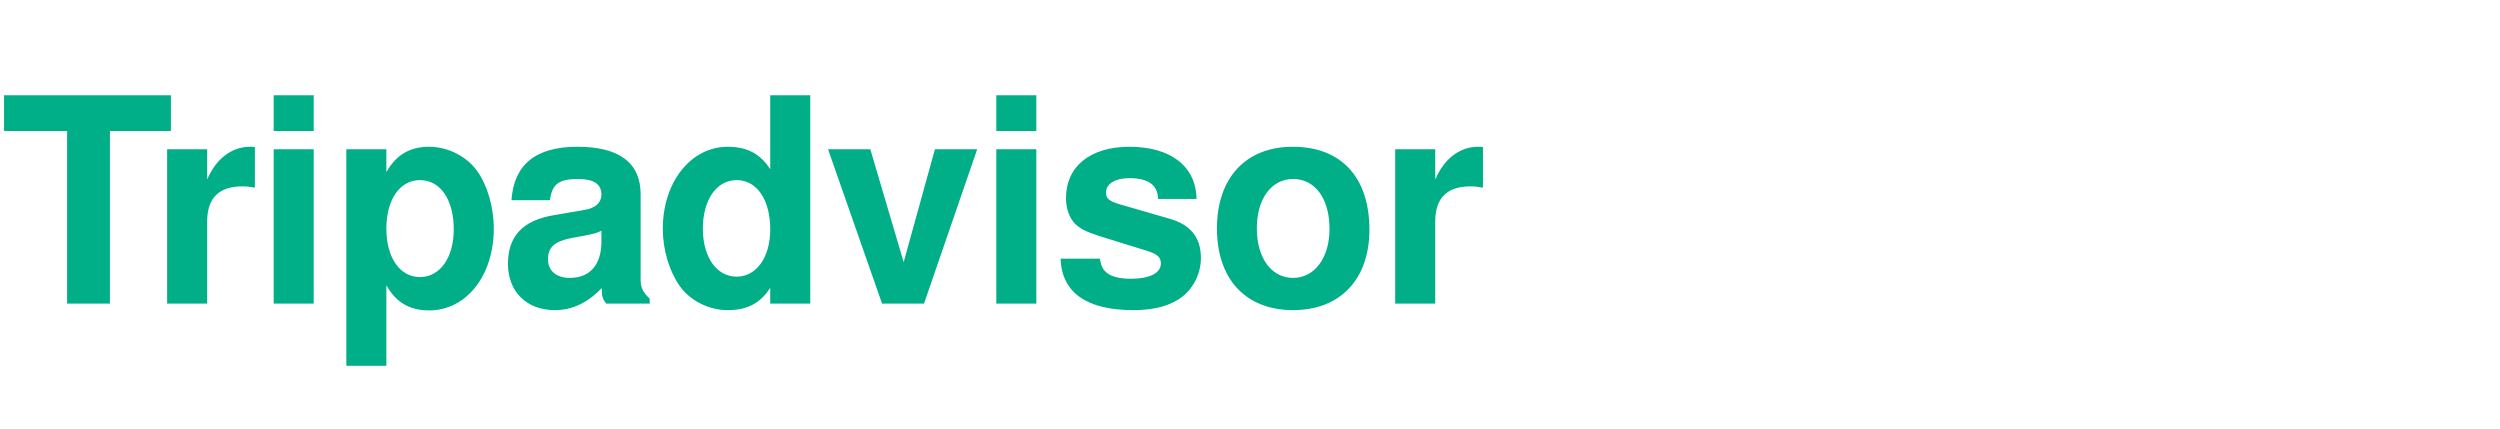
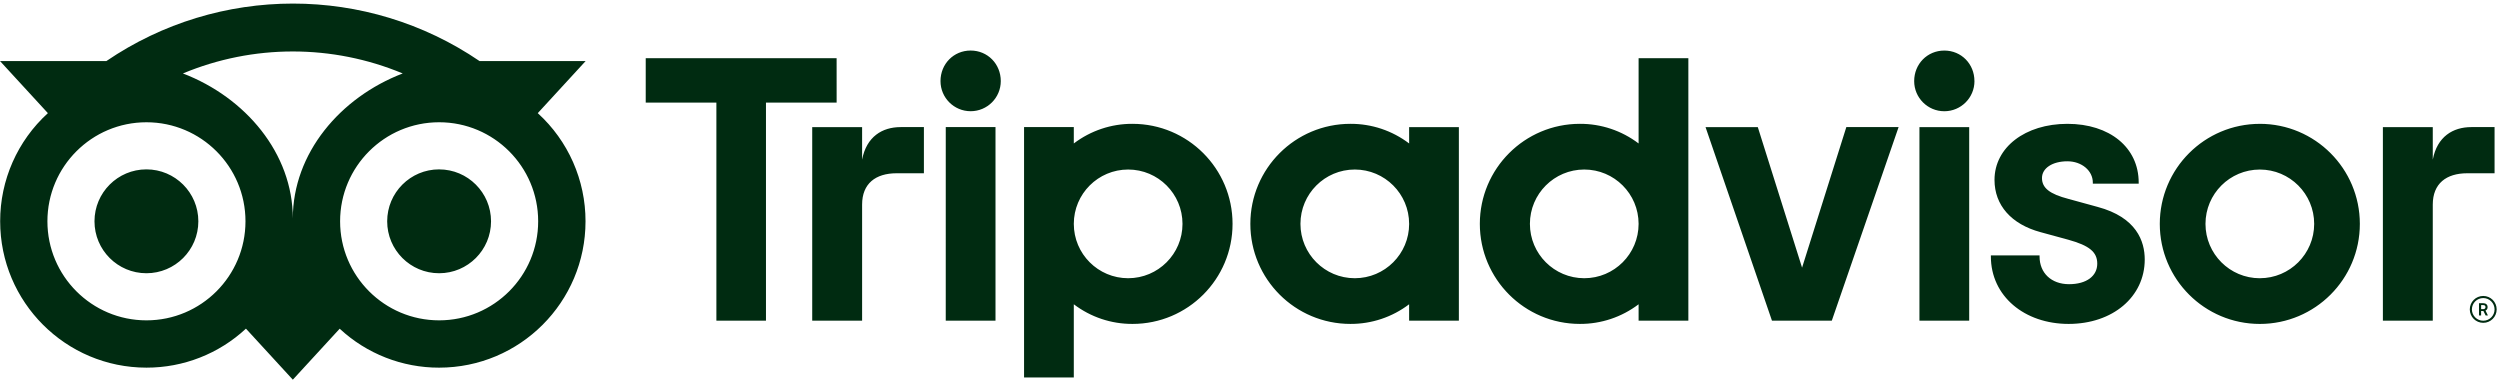
- <svg xmlns="http://www.w3.org/2000/svg" viewBox="0 0 280 48" width="280" height="48" role="img" aria-label="Tripadvisor">
-   <text x="0" y="34" font-family="-apple-system, BlinkMacSystemFont, 'Segoe UI', Helvetica, Arial, sans-serif" font-size="32" font-weight="700" letter-spacing="-0.015em" fill="#00AF87">Tripadvisor</text>
+ <svg xmlns="http://www.w3.org/2000/svg" viewBox="0 0 561 86" fill="none">
+   <path fill="#002B11" d="M557.238 66.412a3.016 3.016 0 1 0-.002 6.032 3.016 3.016 0 0 0 .002-6.032m0 5.56a2.544 2.544 0 1 1 0-5.088 2.544 2.544 0 0 1 0 5.088m.98-3.057c0-.549-.392-.875-.966-.875h-.965v2.748h.475v-.997h.515l.498.997h.51l-.539-1.1a.8.8 0 0 0 .472-.773m-.985.456h-.467v-.91h.467c.317 0 .51.16.51.454s-.193.46-.51.46zm-355.142-40.85h5.233V38.88H201.2c-4.716 0-7.743 2.314-7.743 7.032v26.041h-11.195v-43.43h11.195v7.297c.98-5.162 4.54-7.298 8.634-7.298m22.485-10.327a6.764 6.764 0 0 1-6.767 6.762 6.763 6.763 0 0 1-6.761-6.762c0-3.828 2.936-6.854 6.764-6.854 3.827 0 6.764 3.026 6.764 6.854M212.229 28.52h11.161v43.431h-11.165zm41.912-.733a21.6 21.6 0 0 0-13.179 4.406V28.52h-11.163V84.7h11.163V68.28a21.6 21.6 0 0 0 13.179 4.407c12.399 0 22.443-10.051 22.443-22.45 0-12.397-10.044-22.448-22.443-22.448m-.983 34.644c-6.736 0-12.196-5.46-12.196-12.195s5.46-12.196 12.196-12.196 12.195 5.46 12.195 12.196-5.46 12.194-12.195 12.195m228.12-4.199c0 8.374-7.184 14.453-17.082 14.453s-17.444-6.223-17.444-15.133v-.242h10.925v.242c0 3.718 2.654 6.217 6.61 6.217 3.955 0 6.338-1.85 6.338-4.602 0-2.607-1.763-4.065-6.502-5.376l-6.24-1.702c-6.557-1.775-10.316-6.047-10.316-11.721 0-7.29 6.877-12.581 16.358-12.581 9.48 0 15.997 5.294 15.997 13.177v.247H469.63v-.247c0-2.676-2.507-4.772-5.705-4.772-3.36 0-5.705 1.542-5.705 3.751 0 2.21 1.67 3.58 5.956 4.695l6.516 1.787c8.75 2.335 10.586 7.71 10.586 11.807m-165.066-26.04a21.6 21.6 0 0 0-13.185-4.407c-12.399 0-22.449 10.052-22.449 22.45s10.053 22.449 22.449 22.449a21.6 21.6 0 0 0 13.179-4.407v3.673h11.164v-43.43h-11.164zm0 18.044c0 6.735-5.461 12.195-12.196 12.194-6.736 0-12.196-5.461-12.195-12.196 0-6.736 5.46-12.195 12.196-12.195 6.734.003 12.192 5.463 12.192 12.197zm51.49-18.044a21.6 21.6 0 0 0-13.178-4.407c-12.398 0-22.45 10.052-22.45 22.45s10.052 22.449 22.45 22.449a21.6 21.6 0 0 0 13.178-4.407v3.673h11.165v-58.89h-11.165zm-12.194 30.238c-6.735 0-12.195-5.459-12.196-12.194s5.459-12.195 12.194-12.197c6.735 0 12.195 5.46 12.196 12.195s-5.458 12.196-12.194 12.196m75.214-33.906h11.165v43.426h-11.165zm12.347-10.327a6.764 6.764 0 1 1-13.528 0c0-3.828 2.937-6.854 6.764-6.854s6.758 3.021 6.758 6.849zm64.037 9.593c-12.398 0-22.449 10.051-22.449 22.45s10.051 22.449 22.449 22.449 22.443-10.051 22.443-22.45c0-12.397-10.053-22.453-22.449-22.453zm0 34.645c-6.735 0-12.195-5.46-12.195-12.195s5.46-12.196 12.195-12.196 12.196 5.46 12.196 12.196c-.003 6.734-5.464 12.193-12.198 12.19h-.004zM187.74 23.025h-15.856v48.927h-11.127V23.025H144.9v-9.963h42.836zm226.576 5.496h11.729l-14.987 43.431h-13.431l-14.906-43.43h11.729l9.934 31.537zm140.232 0h5.233V38.88h-6.123c-4.717 0-7.744 2.314-7.744 7.032v26.041H534.72v-43.43h11.194v7.297c.979-5.162 4.54-7.298 8.634-7.298M44.508 49.661c0 6.436-5.218 11.654-11.653 11.654s-11.653-5.218-11.653-11.654c0-6.435 5.218-11.654 11.653-11.654s11.653 5.219 11.653 11.654m54.028-11.654c-6.435 0-11.653 5.219-11.653 11.654 0 6.436 5.218 11.654 11.653 11.654s11.653-5.218 11.653-11.654c-.002-6.432-5.215-11.647-11.647-11.65zm32.855 11.654c0 18.136-14.715 32.84-32.855 32.84a32.7 32.7 0 0 1-22.31-8.74L65.71 85.201 55.19 73.748A32.7 32.7 0 0 1 32.873 82.5C14.746 82.5.036 67.797.036 49.66a32.75 32.75 0 0 1 10.71-24.27L0 13.698h23.876c25.263-17.194 58.467-17.194 83.73 0h23.814L120.675 25.39a32.75 32.75 0 0 1 10.716 24.271m-76.305 0c0-12.273-9.95-22.225-22.223-22.225S10.64 37.388 10.64 49.661s9.95 22.225 22.223 22.225 22.222-9.948 22.223-22.221zm35.283-33.18a64.13 64.13 0 0 0-49.326 0c14.03 5.37 24.667 17.914 24.667 32.54 0-14.625 10.635-27.17 24.66-32.54m30.395 33.179c0-12.274-9.95-22.225-22.223-22.225s-22.223 9.95-22.223 22.225c0 12.273 9.95 22.225 22.223 22.225s22.223-9.952 22.223-22.225" />
</svg>
